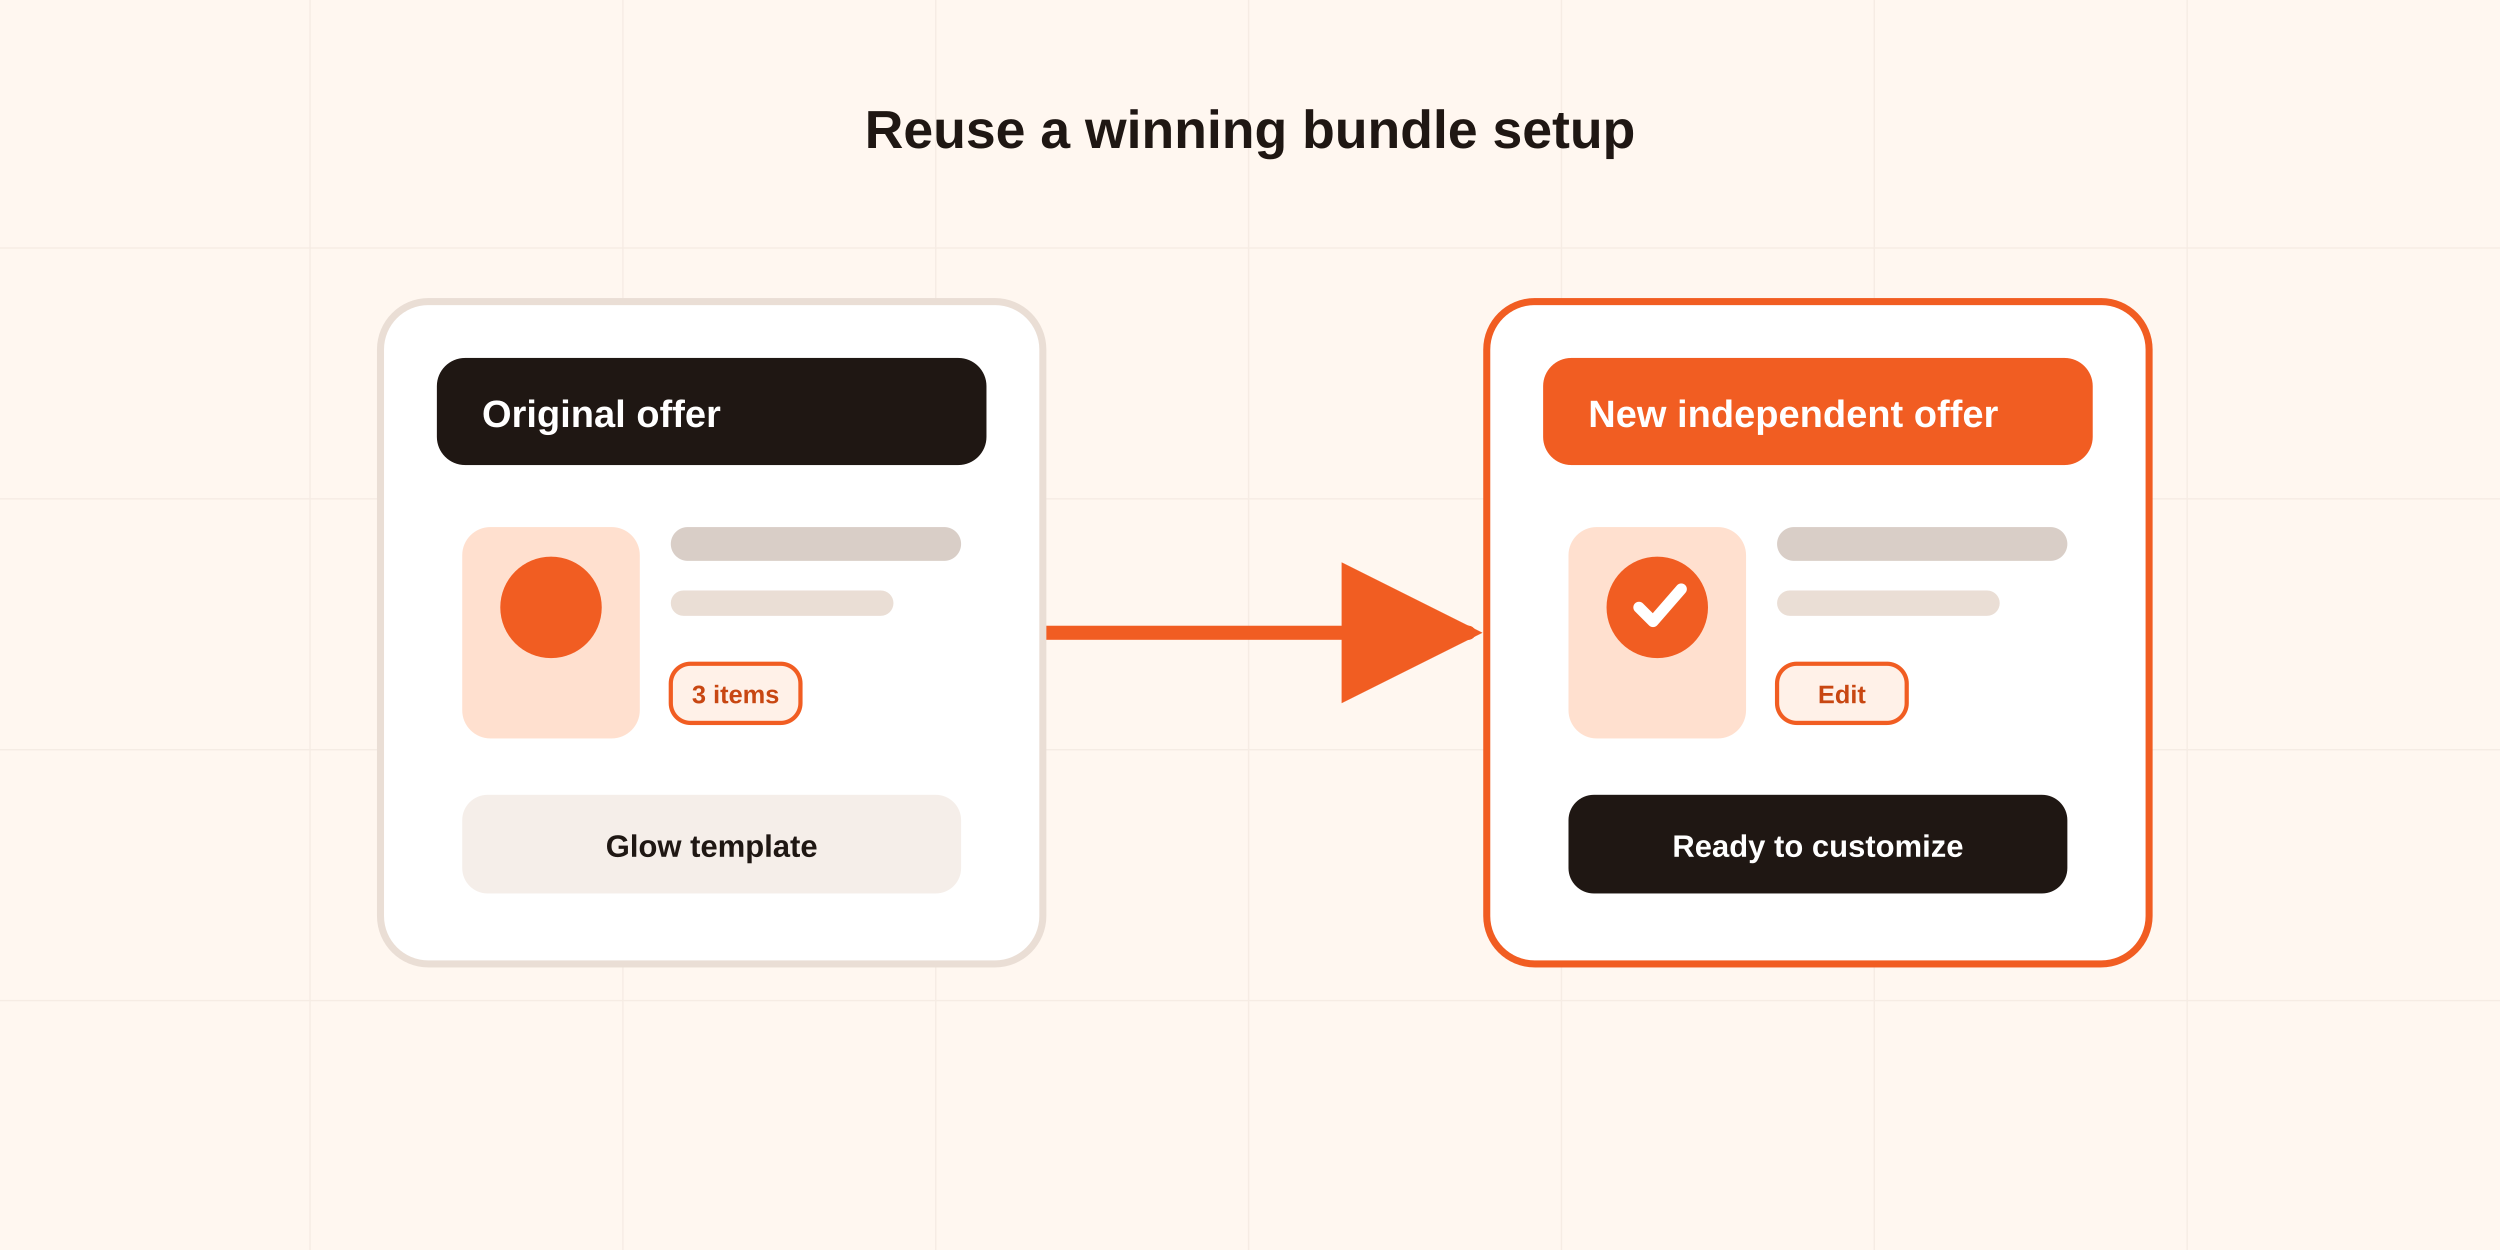
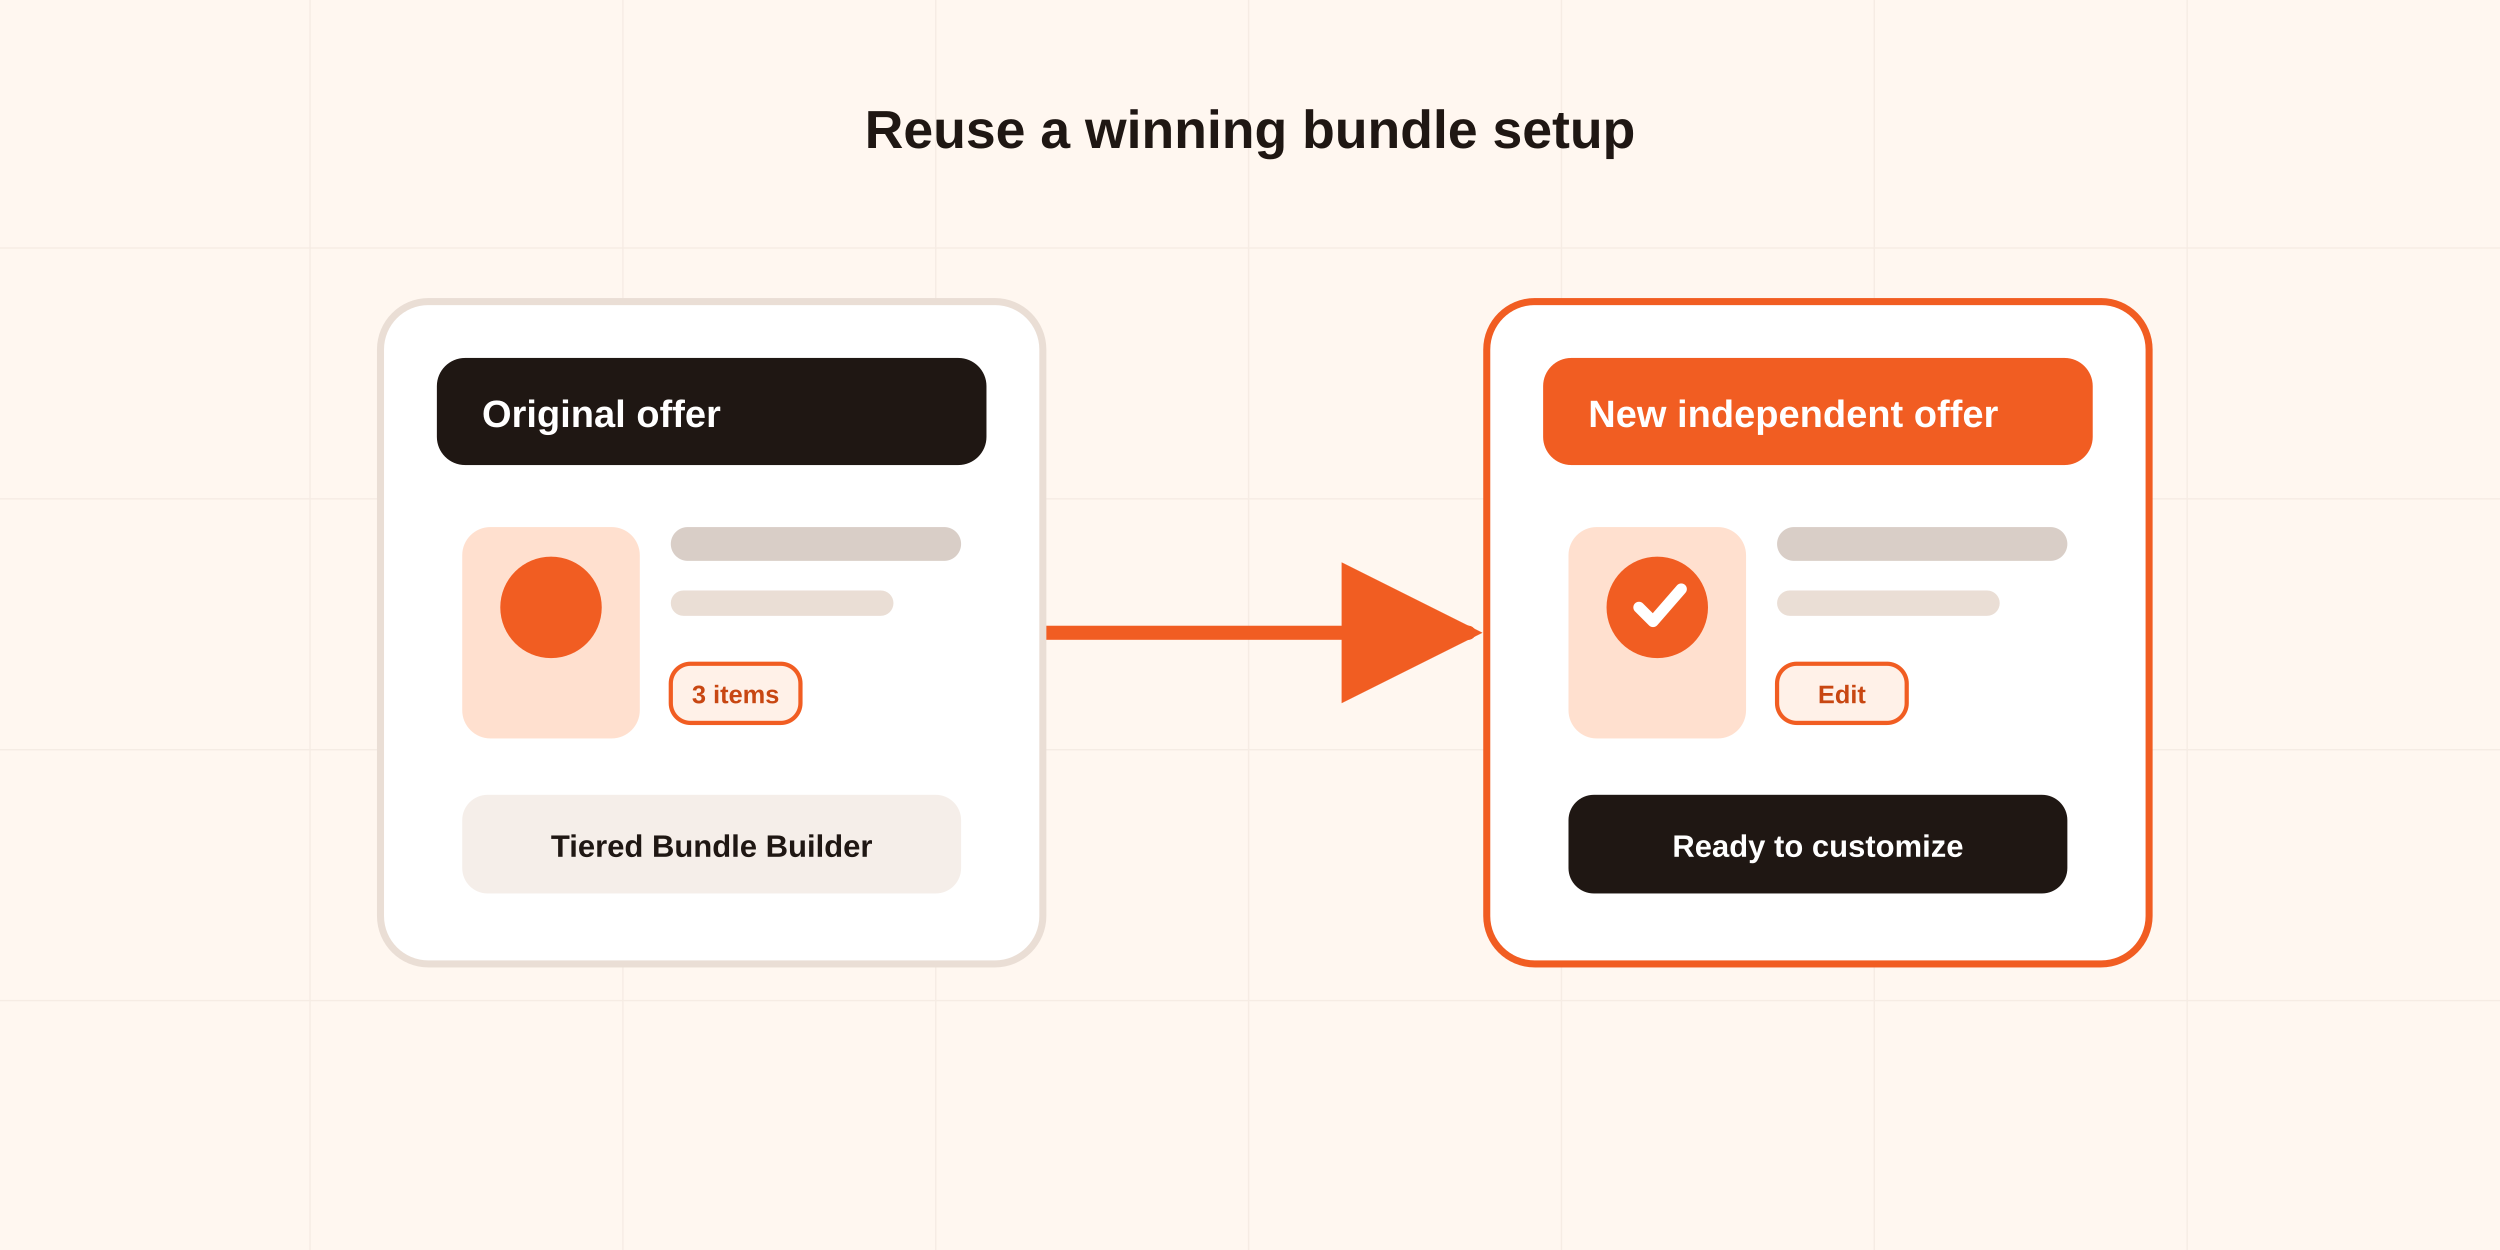
<svg xmlns="http://www.w3.org/2000/svg" width="1774" height="887" viewBox="0 0 1774 887" role="img" aria-labelledby="title desc">
  <defs>
    <marker id="arrow" markerWidth="12" markerHeight="12" refX="10" refY="6" orient="auto">
      <path d="M1 1l10 5-10 5z" fill="#f15d22" />
    </marker>
  </defs>
  <rect width="1774" height="887" fill="#fff7f0" />
  <path d="M0 176h1774M0 354h1774M0 532h1774M0 710h1774M220 0v887M442 0v887M664 0v887M886 0v887M1108 0v887M1330 0v887M1552 0v887" stroke="#eaded5" opacity=".45" />
  <text x="887" y="105" text-anchor="middle" font-family="Arial,sans-serif" font-size="38" font-weight="700" fill="#1f1713">Reuse a winning bundle setup</text>
  <path d="M722 449h320" fill="none" stroke="#f15d22" stroke-width="10" stroke-linecap="round" marker-end="url(#arrow)" />
  <g transform="translate(270 214)">
    <rect width="470" height="470" rx="34" fill="#fff" stroke="#eaded5" stroke-width="5" />
    <rect x="40" y="40" width="390" height="76" rx="20" fill="#1f1713" />
    <text x="72" y="89" font-family="Arial,sans-serif" font-size="27" font-weight="700" fill="#fff">Original offer</text>
    <rect x="58" y="160" width="126" height="150" rx="20" fill="#ffe0cf" />
    <circle cx="121" cy="217" r="36" fill="#f15d22" />
    <rect x="206" y="160" width="206" height="24" rx="12" fill="#d9cec7" />
    <rect x="206" y="205" width="158" height="18" rx="9" fill="#eaded5" />
    <rect x="206" y="257" width="92" height="42" rx="14" fill="#fff1e8" stroke="#f15d22" stroke-width="3" />
    <text x="252" y="285" text-anchor="middle" font-family="Arial,sans-serif" font-size="18" font-weight="700" fill="#c84712">3 items</text>
    <rect x="58" y="350" width="354" height="70" rx="18" fill="#f5eee9" />
-     <text x="235" y="394" text-anchor="middle" font-family="Arial,sans-serif" font-size="22" font-weight="700" fill="#1f1713">Glow template</text>
+     <text x="235" y="394" text-anchor="middle" font-family="Arial,sans-serif" font-size="22" font-weight="700" fill="#1f1713">Tiered Bundle Builder</text>
  </g>
  <g transform="translate(1055 214)">
    <rect width="470" height="470" rx="34" fill="#fff" stroke="#f15d22" stroke-width="5" />
    <rect x="40" y="40" width="390" height="76" rx="20" fill="#f15d22" />
    <text x="72" y="89" font-family="Arial,sans-serif" font-size="27" font-weight="700" fill="#fff">New independent offer</text>
    <rect x="58" y="160" width="126" height="150" rx="20" fill="#ffe0cf" />
    <circle cx="121" cy="217" r="36" fill="#f15d22" />
    <path d="M108 217l10 10 20-23" fill="none" stroke="#fff" stroke-width="8" stroke-linecap="round" stroke-linejoin="round" />
    <rect x="206" y="160" width="206" height="24" rx="12" fill="#d9cec7" />
    <rect x="206" y="205" width="158" height="18" rx="9" fill="#eaded5" />
    <rect x="206" y="257" width="92" height="42" rx="14" fill="#fff1e8" stroke="#f15d22" stroke-width="3" />
    <text x="252" y="285" text-anchor="middle" font-family="Arial,sans-serif" font-size="18" font-weight="700" fill="#c84712">Edit</text>
    <rect x="58" y="350" width="354" height="70" rx="18" fill="#1f1713" />
    <text x="235" y="394" text-anchor="middle" font-family="Arial,sans-serif" font-size="22" font-weight="700" fill="#fff">Ready to customize</text>
  </g>
</svg>
